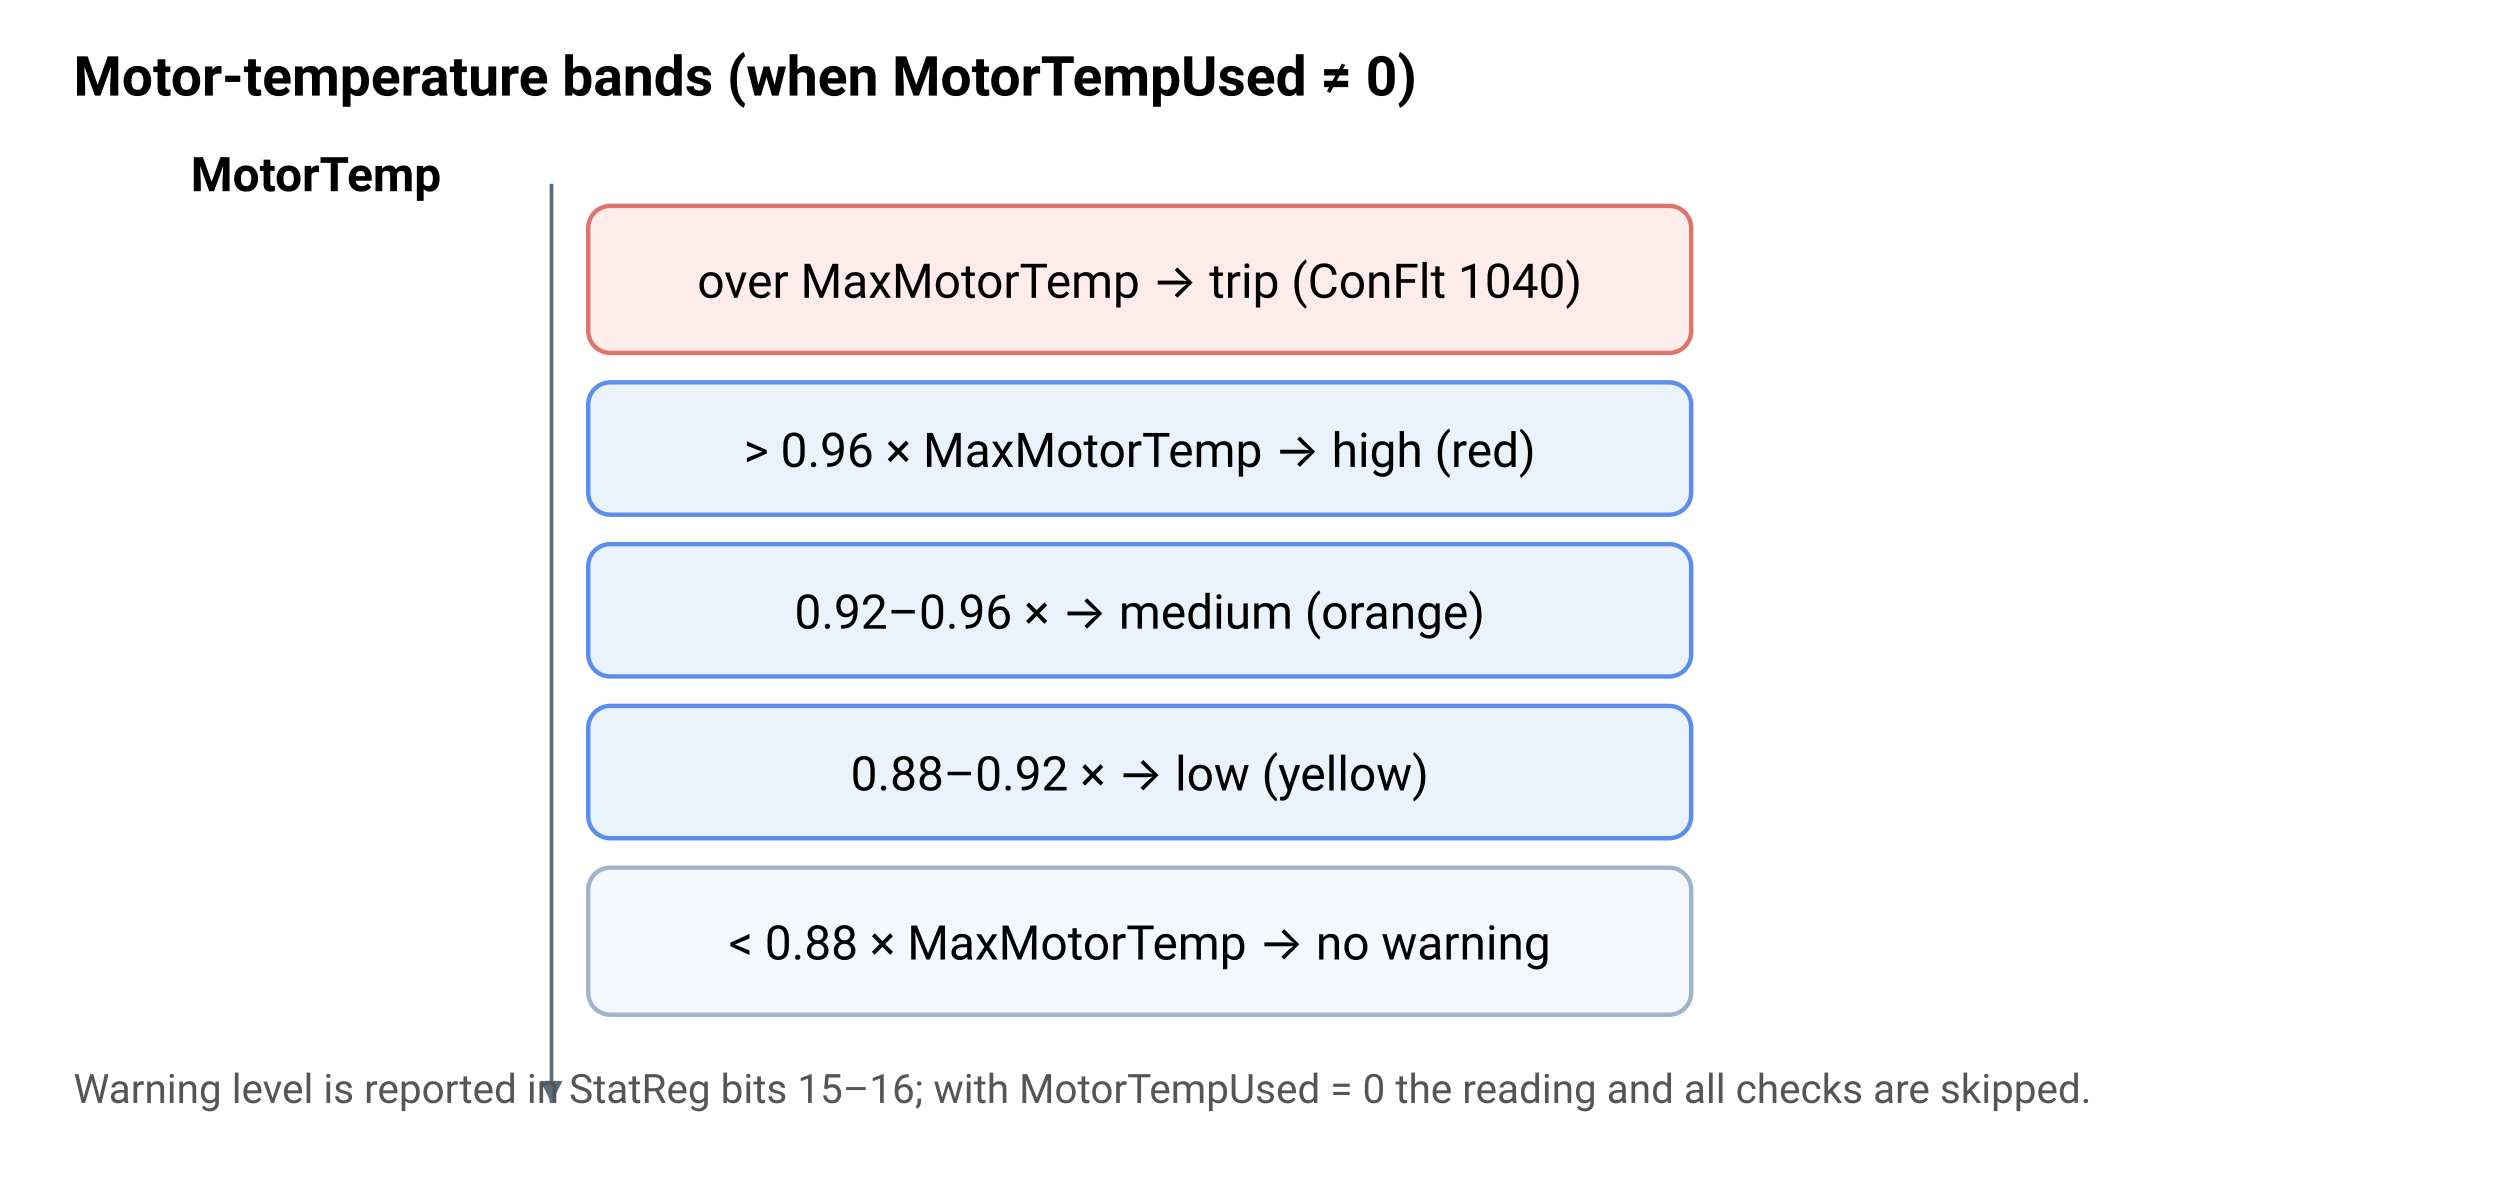
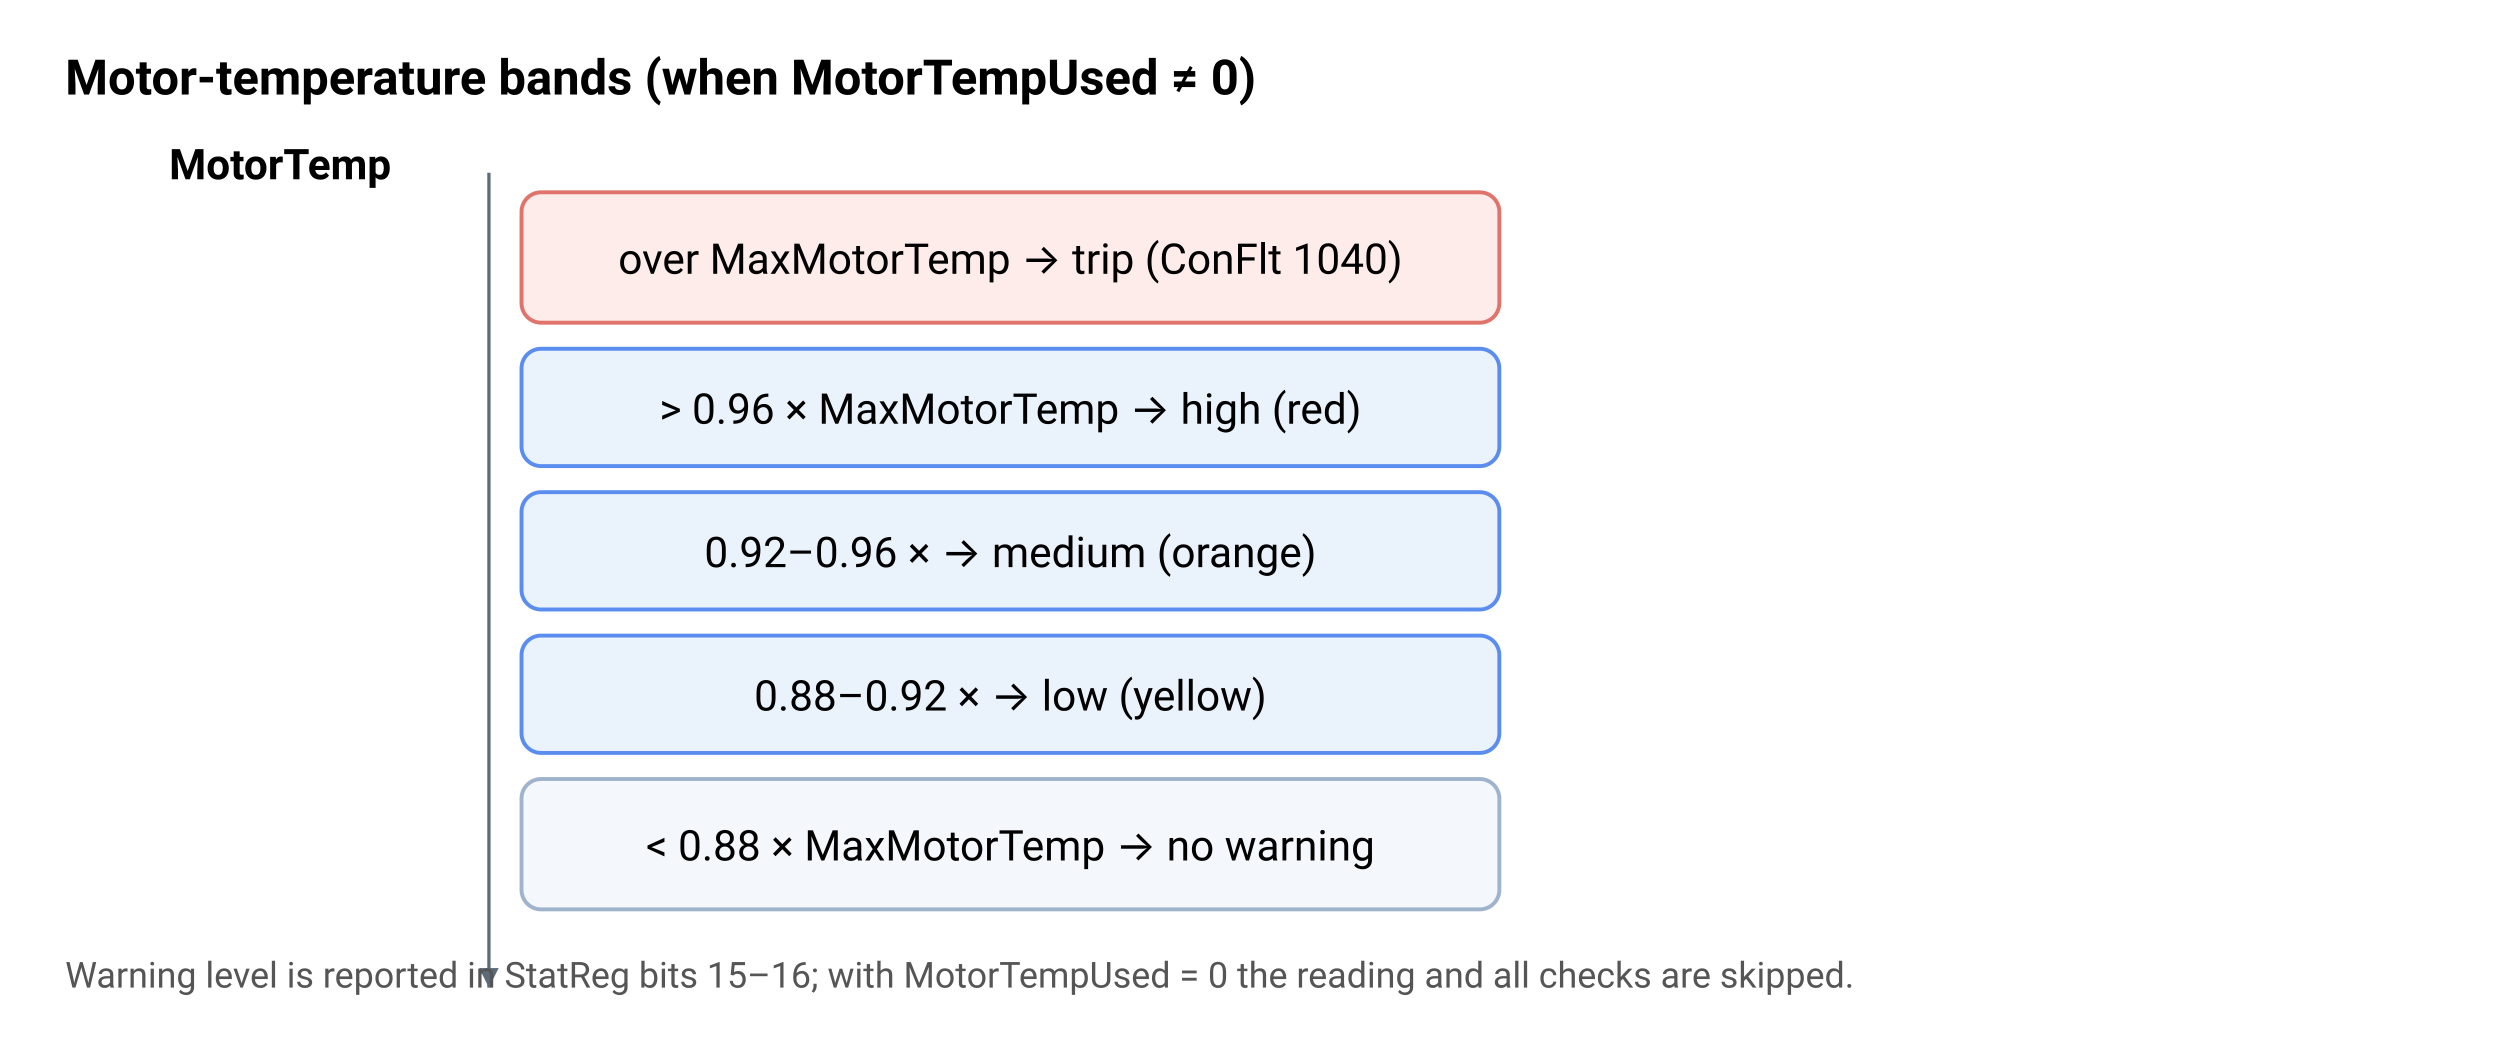
- <svg xmlns="http://www.w3.org/2000/svg" width="680" height="320" viewBox="0 0 680 320" font-family="-apple-system,Segoe UI,Roboto,sans-serif" font-size="13" role="img" aria-label="Motor-temperature warning bands stacked along the MotorTemp axis. Above MaxMotorTemp trips with ConFlt 1040; the high, medium and low warning bands sit at 96, 92-96 and 88-92 percent of MaxMotorTemp; below 88 percent no warning is raised. With MotorTempUsed = 0 the reading and all checks are skipped.">
+ <svg xmlns="http://www.w3.org/2000/svg" width="767" height="323" viewBox="0 -3 767 323" font-family="-apple-system,Segoe UI,Roboto,sans-serif" font-size="13" role="img" aria-label="Motor-temperature warning bands stacked along the MotorTemp axis. Above MaxMotorTemp trips with ConFlt 1040; the high, medium and low warning bands sit at 96, 92-96 and 88-92 percent of MaxMotorTemp; below 88 percent no warning is raised. With MotorTempUsed = 0 the reading and all checks are skipped.">
  <defs>
    <marker id="arrow" markerWidth="8" markerHeight="8" refX="6" refY="3" orient="auto">
      <path d="M0,0 L6,3 L0,6 Z" fill="#5b6b7b" />
    </marker>
  </defs>
  <text x="20" y="26" font-size="15" font-weight="bold">Motor-temperature bands (when MotorTempUsed ≠ 0)</text>
  <line x1="150" y1="50" x2="150" y2="300" stroke="#5b6b7b" marker-end="url(#arrow)" />
  <text x="120" y="52" text-anchor="end" font-weight="bold">MotorTemp</text>
  <rect x="160" y="56" width="300" height="40" rx="6" fill="#fdecea" stroke="#e0736b" stroke-width="1.2" />
  <text x="310" y="81" text-anchor="middle">over MaxMotorTemp → trip (ConFlt 1040)</text>
  <rect x="160" y="104" width="300" height="36" rx="6" fill="#eaf2fb" stroke="#5b8def" stroke-width="1.2" />
  <text x="310" y="127" text-anchor="middle">&gt; 0.96 × MaxMotorTemp → high (red)</text>
  <rect x="160" y="148" width="300" height="36" rx="6" fill="#eaf2fb" stroke="#5b8def" stroke-width="1.2" />
  <text x="310" y="171" text-anchor="middle">0.92–0.96 × → medium (orange)</text>
  <rect x="160" y="192" width="300" height="36" rx="6" fill="#eaf2fb" stroke="#5b8def" stroke-width="1.2" />
  <text x="310" y="215" text-anchor="middle">0.88–0.92 × → low (yellow)</text>
  <rect x="160" y="236" width="300" height="40" rx="6" fill="#f4f7fb" stroke="#9fb4cc" stroke-width="1.2" />
  <text x="310" y="261" text-anchor="middle">&lt; 0.88 × MaxMotorTemp → no warning</text>
  <text x="20" y="300" fill="#555" font-size="11">Warning level is reported in StatReg bits 15–16; with MotorTempUsed = 0 the reading and all checks are skipped.</text>
</svg>
